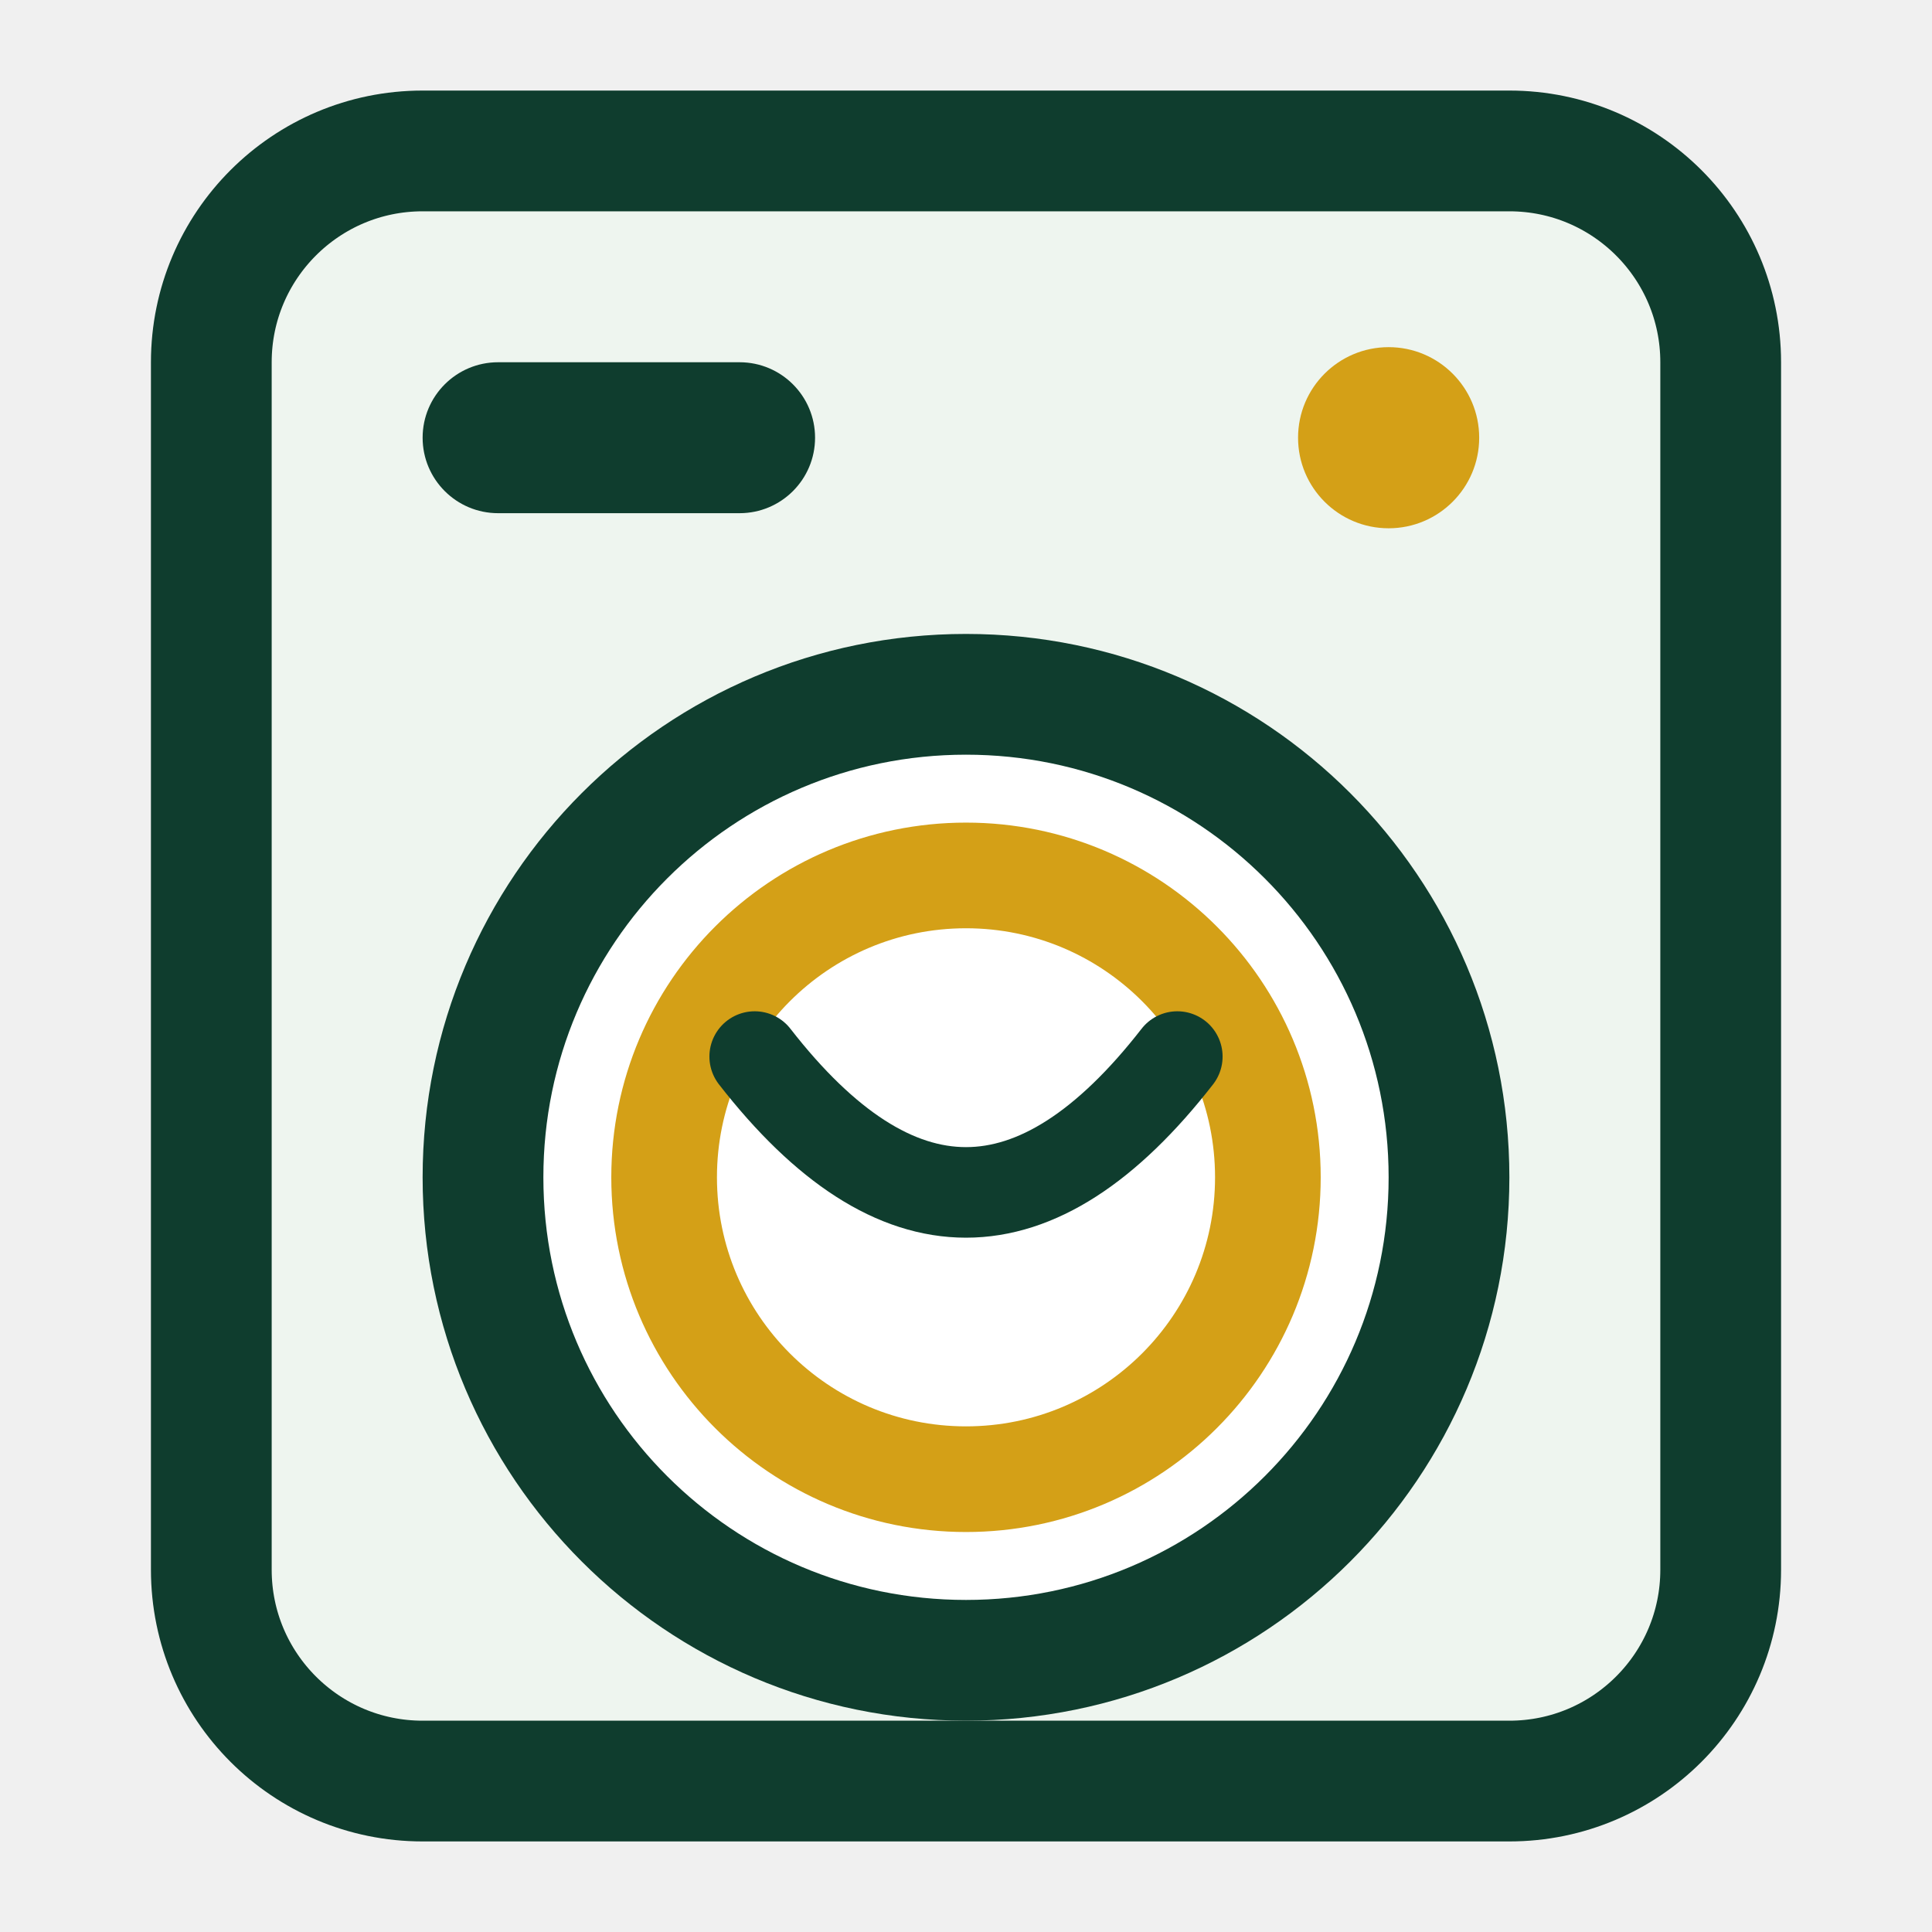
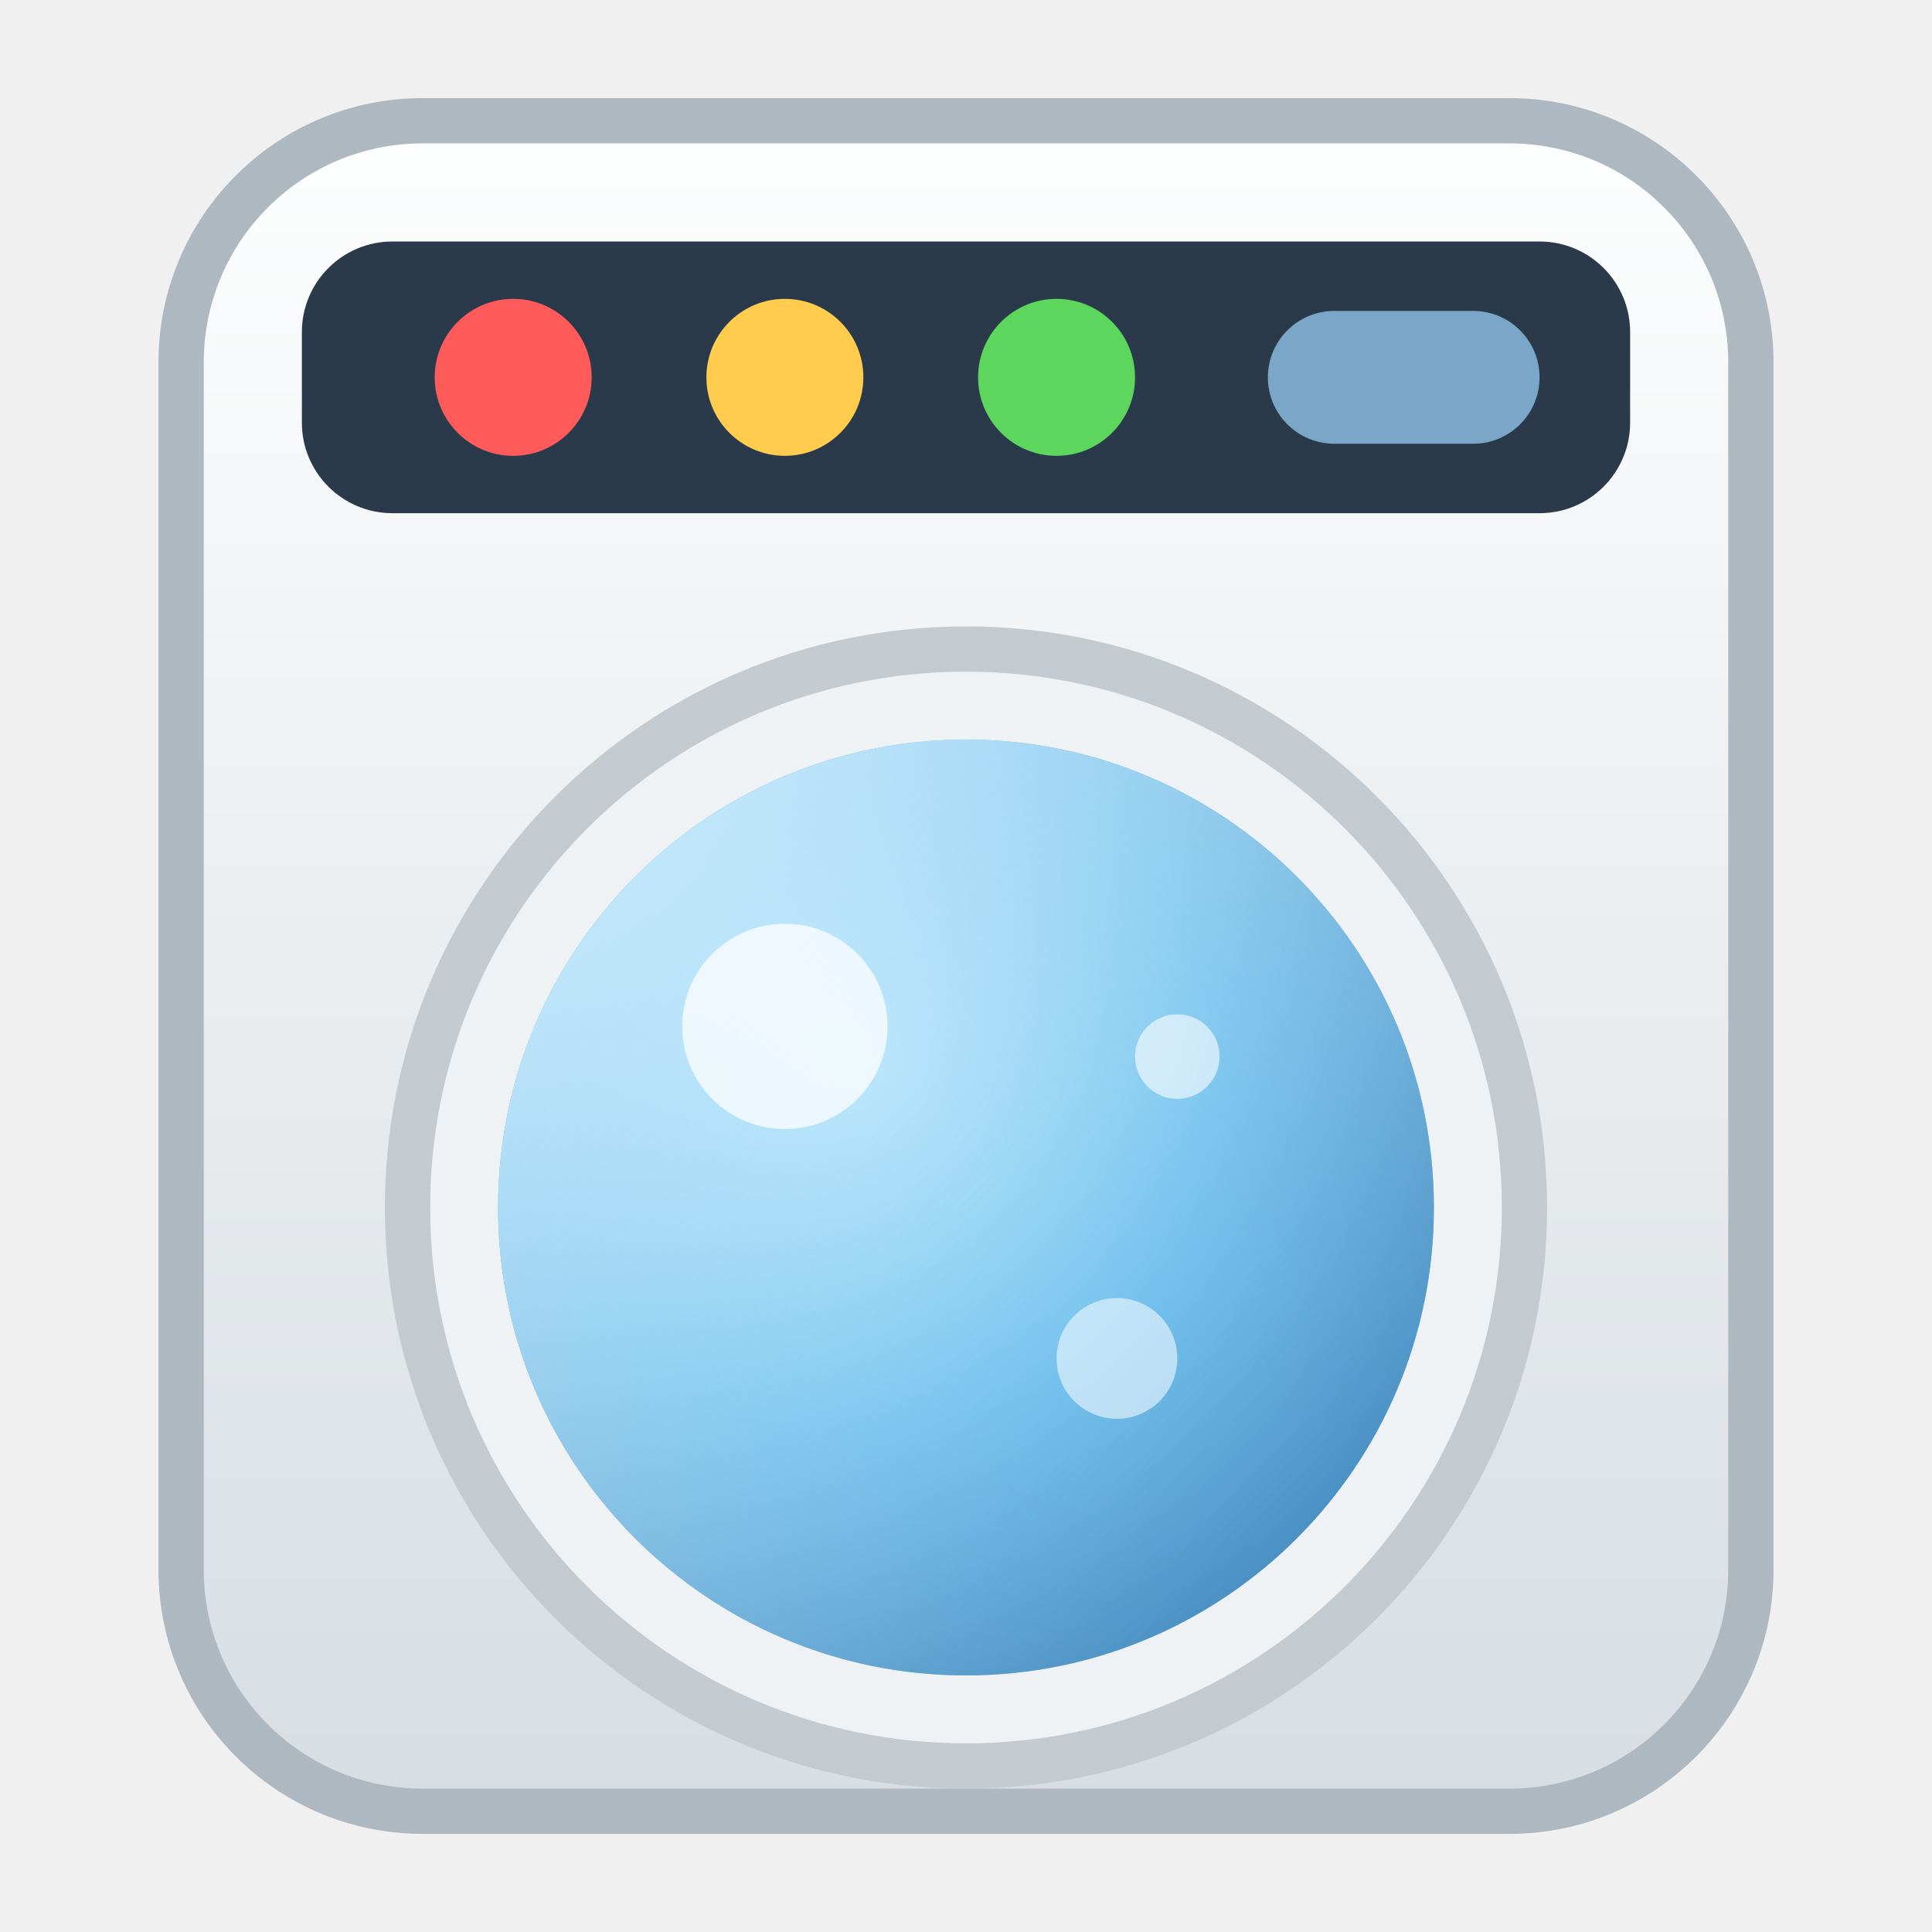
<svg xmlns="http://www.w3.org/2000/svg" viewBox="0 0 64 64">
-   <rect x="7" y="5" width="50" height="54" rx="7" fill="#eef5ef" stroke="#0f3d2e" stroke-width="4" />
-   <rect x="14" y="12" width="13" height="5" rx="2.5" fill="#0f3d2e" />
-   <circle cx="46" cy="14.5" r="3" fill="#d4a017" />
-   <circle cx="32" cy="39" r="16" fill="#fff" stroke="#0f3d2e" stroke-width="4" />
-   <circle cx="32" cy="39" r="10" fill="none" stroke="#d4a017" stroke-width="3.5" />
-   <path d="M25 35 Q32 44 39 35" stroke="#0f3d2e" stroke-width="3" fill="none" stroke-linecap="round" />
+   <defs>
+     <linearGradient id="bodyGrad" x1="0" y1="0" x2="0" y2="1">
+       <stop offset="0%" stop-color="#fdfefe" />
+       <stop offset="100%" stop-color="#d7dde2" />
+     </linearGradient>
+     <radialGradient id="doorGrad" cx="38%" cy="35%" r="70%">
+       <stop offset="0%" stop-color="#8ad4f5" />
+       <stop offset="55%" stop-color="#2e9fe0" />
+       <stop offset="100%" stop-color="#1568a8" />
+     </radialGradient>
+     <linearGradient id="glassGrad" x1="0" y1="0" x2="1" y2="1">
+       <stop offset="0%" stop-color="#e6f7ff" stop-opacity="0.9" />
+       <stop offset="100%" stop-color="#bfe8ff" stop-opacity="0.2" />
+     </linearGradient>
+   </defs>
+   <rect x="6" y="4" width="52" height="56" rx="8" fill="url(#bodyGrad)" stroke="#aeb8c0" stroke-width="1.5" />
+   <rect x="10" y="8" width="44" height="9" rx="3" fill="#2b3a4a" />
+   <circle cx="17" cy="12.5" r="2.6" fill="#ff5b5b" />
+   <circle cx="26" cy="12.5" r="2.6" fill="#ffcc4d" />
+   <circle cx="35" cy="12.5" r="2.6" fill="#5cd65c" />
+   <rect x="42" y="10.3" width="9" height="4.4" rx="2.2" fill="#7aa7c7" />
+   <circle cx="32" cy="40" r="18.5" fill="#eef2f5" stroke="#c3cbd1" stroke-width="1.5" />
+   <circle cx="32" cy="40" r="15.5" fill="url(#doorGrad)" />
+   <circle cx="32" cy="40" r="15.5" fill="url(#glassGrad)" />
+   <circle cx="26" cy="34" r="3.4" fill="#ffffff" fill-opacity="0.75" />
+   <circle cx="37" cy="45" r="2" fill="#ffffff" fill-opacity="0.55" />
+   <circle cx="39" cy="35" r="1.4" fill="#ffffff" fill-opacity="0.6" />
</svg>
